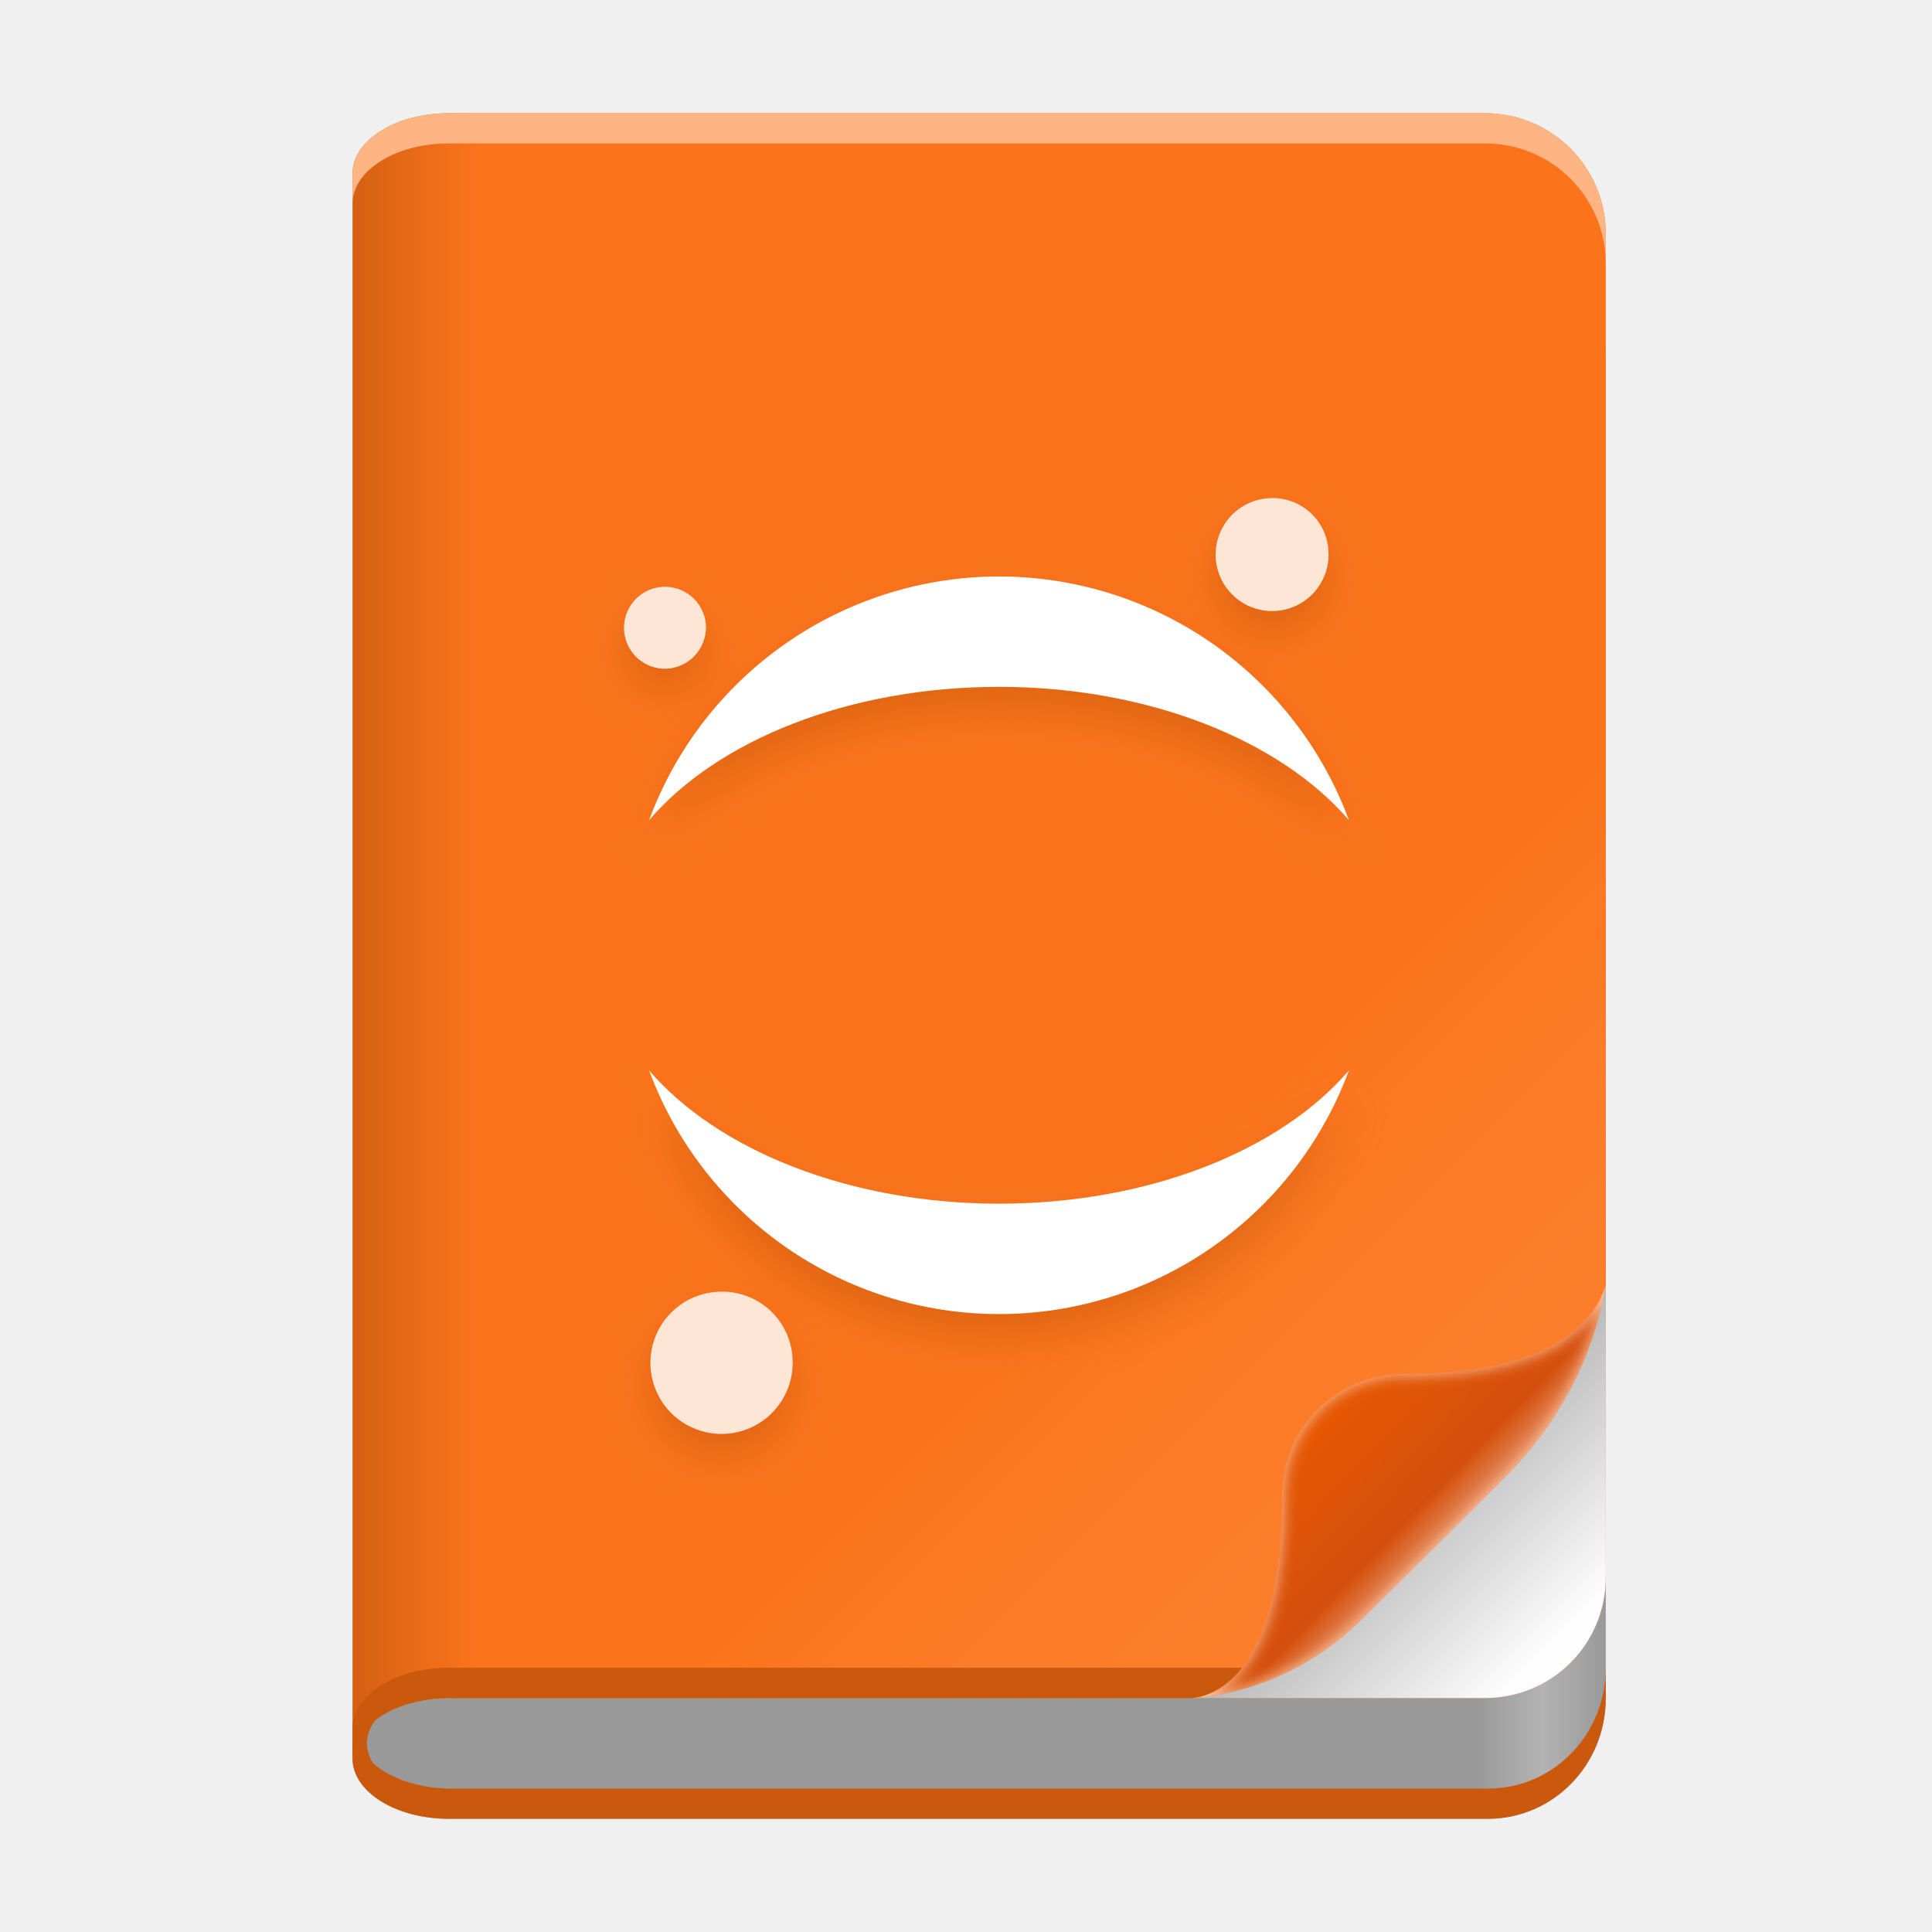
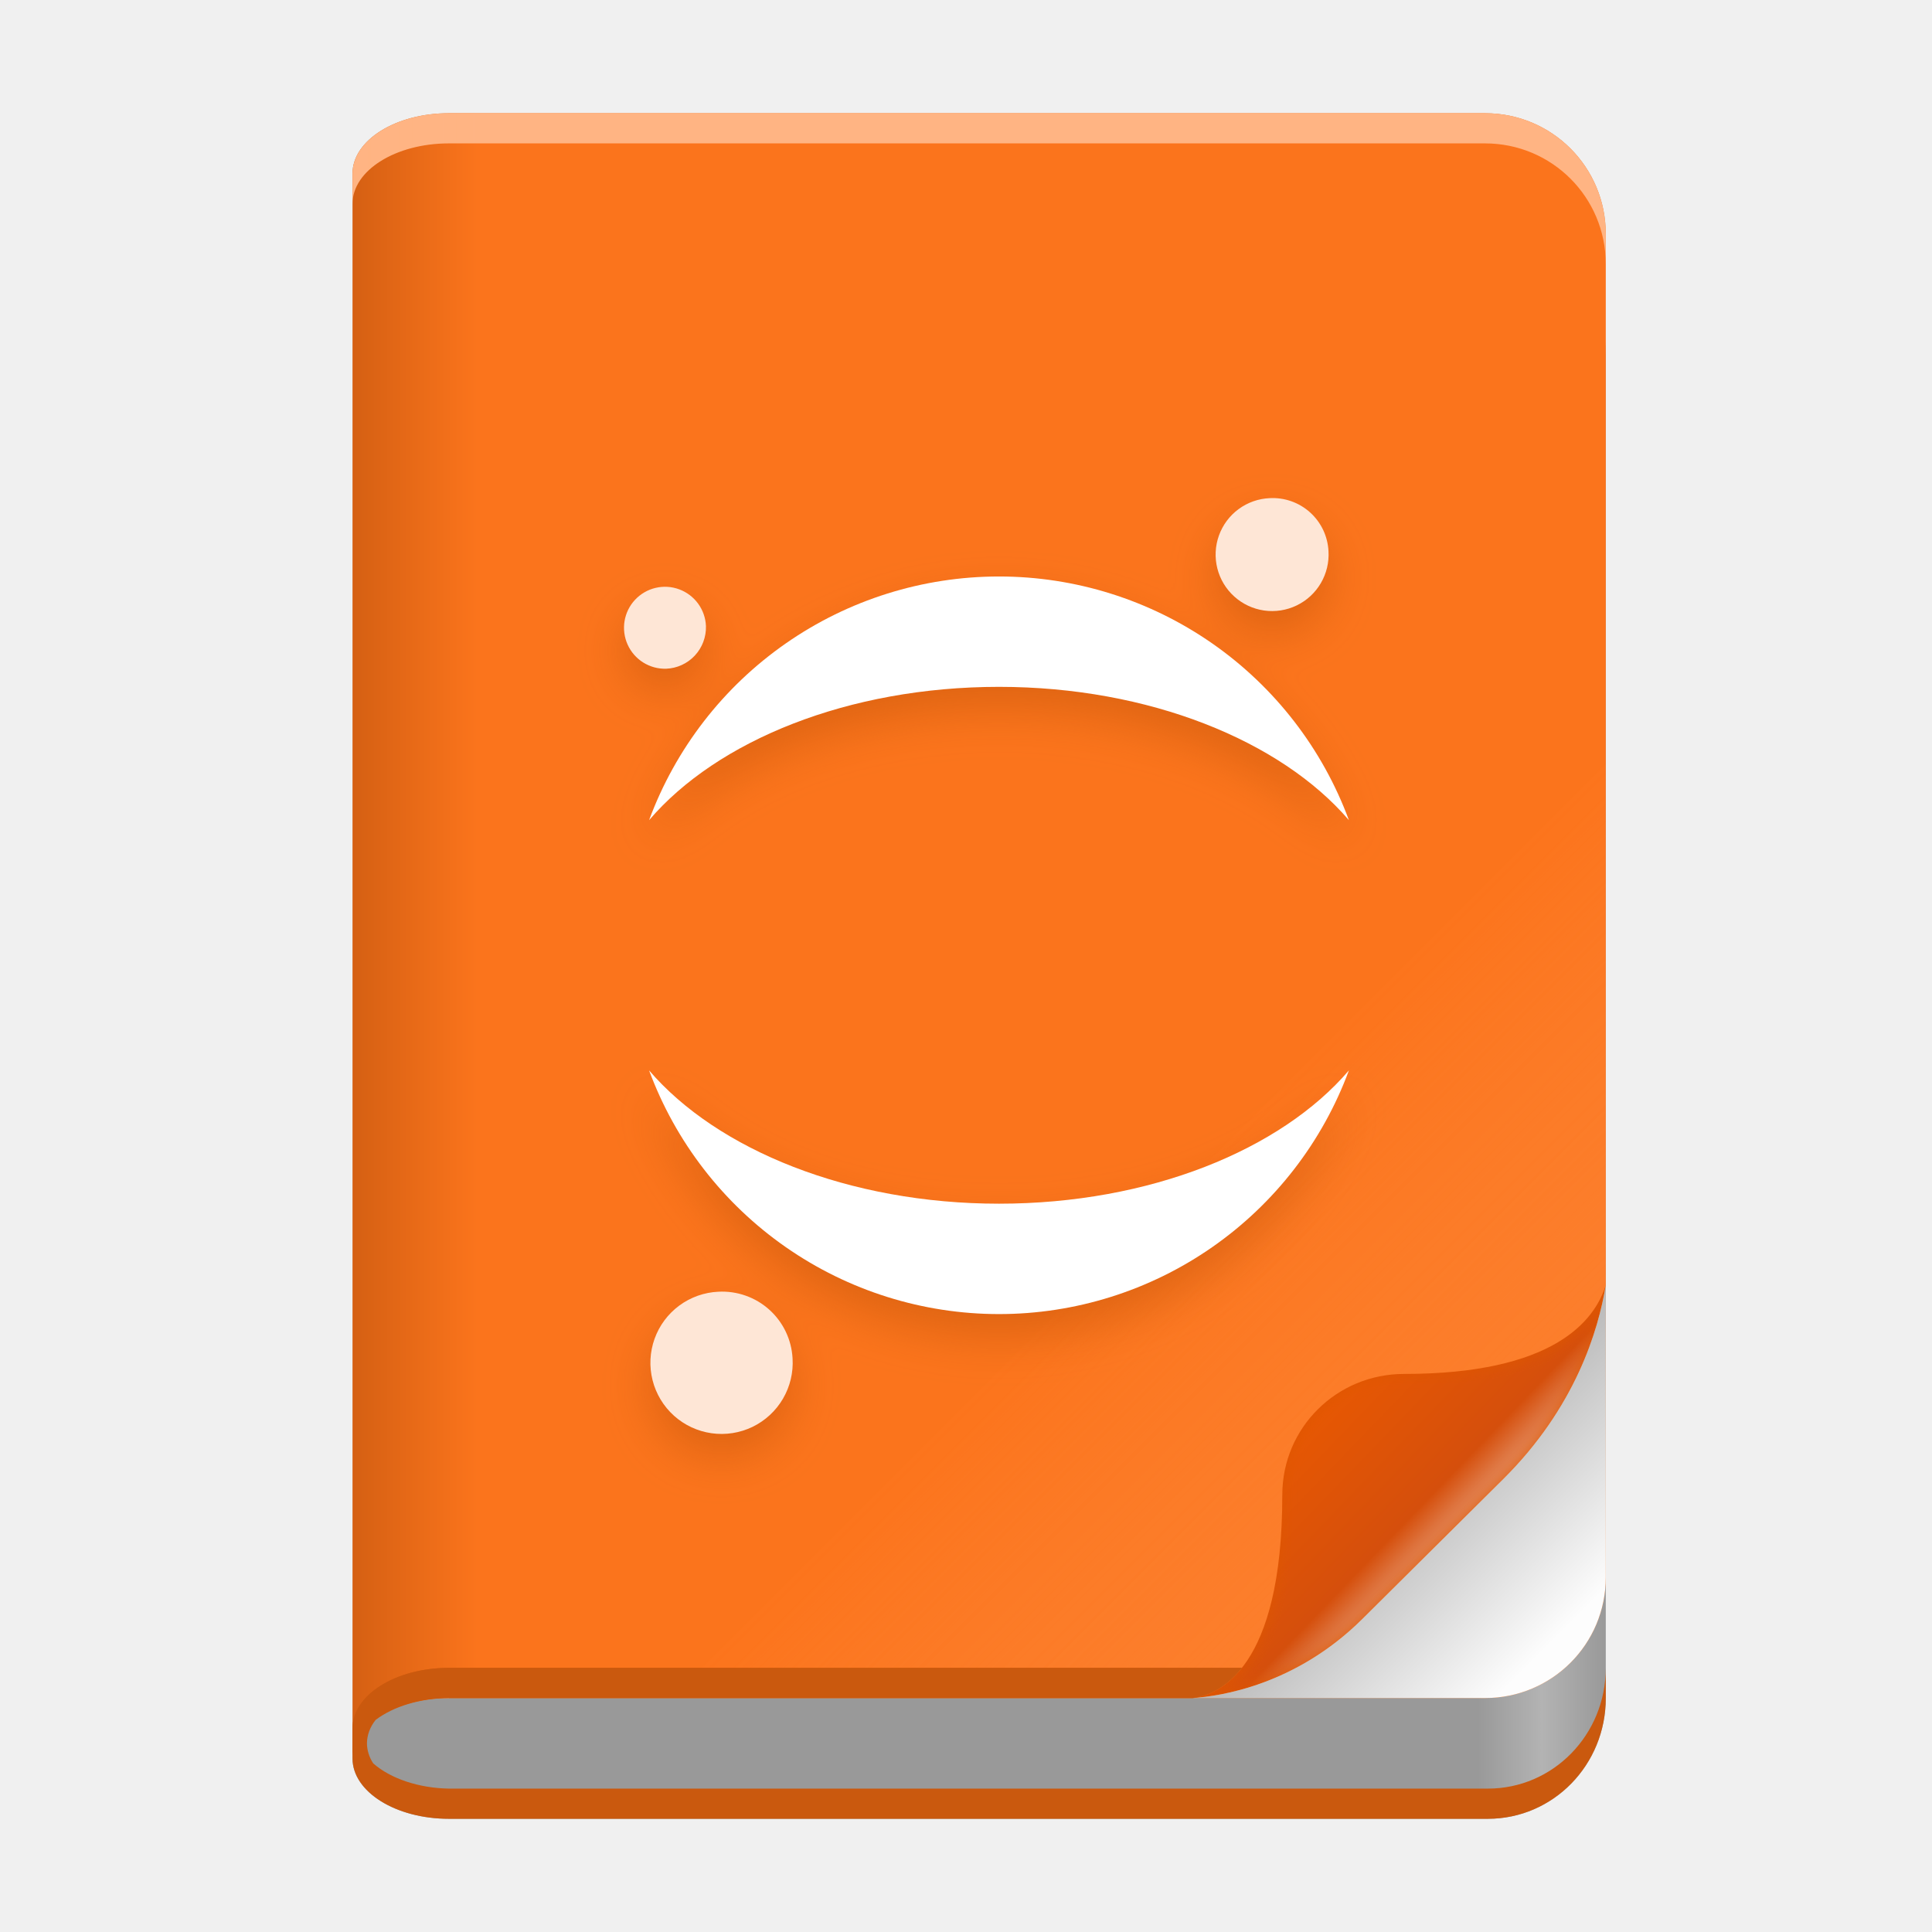
<svg xmlns="http://www.w3.org/2000/svg" xmlns:xlink="http://www.w3.org/1999/xlink" width="128" height="128" viewBox="0 0 128 128" version="1.1" id="svg5" xml:space="preserve">
  <defs id="defs2">
    <linearGradient id="linearGradient43">
      <stop style="stop-color:#aeaeae;stop-opacity:1;" offset="0" id="stop43" />
      <stop style="stop-color:#fdfdfd;stop-opacity:1;" offset="1" id="stop44" />
    </linearGradient>
    <linearGradient id="linearGradient39">
      <stop style="stop-color:#d56013;stop-opacity:1;" offset="0" id="stop39" />
      <stop style="stop-color:#fb741c;stop-opacity:1;" offset="0.1" id="stop41" />
      <stop style="stop-color:#fb741c;stop-opacity:1;" offset="1" id="stop40" />
    </linearGradient>
    <linearGradient id="linearGradient35">
      <stop style="stop-color:#f7b88f;stop-opacity:0;" offset="0" id="stop36" />
      <stop style="stop-color:#f48237;stop-opacity:0.529;" offset="1" id="stop37" />
    </linearGradient>
    <linearGradient id="linearGradient33">
      <stop style="stop-color:#ec5a00;stop-opacity:1;" offset="0" id="stop33" />
      <stop style="stop-color:#d54f0c;stop-opacity:1;" offset="0.614" id="stop35" />
      <stop style="stop-color:#fffefe;stop-opacity:1;" offset="1" id="stop34" />
    </linearGradient>
    <linearGradient y2="236" x2="96" y1="236" x1="32" gradientTransform="translate(604.8168,170.5864)" gradientUnits="userSpaceOnUse" id="linearGradient1099" xlink:href="#linearGradient1036" />
    <linearGradient id="linearGradient1036">
      <stop id="stop1032" offset="0" style="stop-color:#d5d3cf;stop-opacity:1;" />
      <stop id="stop1034" offset="1" style="stop-color:#f6f5f4;stop-opacity:1" />
    </linearGradient>
    <radialGradient r="32" fy="-76" fx="-244" cy="-76" cx="-244" gradientTransform="matrix(0.8833333,0,0,0.8833333,-460.3502,463.1197)" gradientUnits="userSpaceOnUse" id="radialGradient1103" xlink:href="#linearGradient1069" />
    <linearGradient id="linearGradient1069">
      <stop id="stop1065" offset="0" style="stop-color:#d5d3cf;stop-opacity:1" />
      <stop id="stop1067-1" offset="1" style="stop-color:#949390;stop-opacity:1" />
    </linearGradient>
    <linearGradient gradientUnits="userSpaceOnUse" y2="232" x2="64" y1="262.5" x1="64" id="linearGradient1027" xlink:href="#linearGradient1025" gradientTransform="translate(-470.5864,432.8168)" />
    <linearGradient id="linearGradient1025">
      <stop id="stop1021" offset="0" style="stop-color:#9a9996;stop-opacity:1" />
      <stop id="stop1023" offset="1" style="stop-color:#77767b;stop-opacity:1" />
    </linearGradient>
    <clipPath clipPathUnits="userSpaceOnUse" id="clipPath1609-7">
      <path id="path1611-5" d="m 252,116 28,-28 v -8 h -36 v 36 z" style="fill:#e74747;stroke:none;stroke-width:0.25px;stroke-linecap:butt;stroke-linejoin:miter;stroke-opacity:1" />
    </clipPath>
    <linearGradient id="linearGradient8241">
      <stop style="stop-color:#999999;stop-opacity:1" offset="0" id="stop8237" />
      <stop style="stop-color:#999999;stop-opacity:1" offset="0.1" id="stop21746" />
      <stop style="stop-color:#999999;stop-opacity:1" offset="0.9" id="stop21940" />
      <stop style="stop-color:#b3b3b3;stop-opacity:1" offset="0.95" id="stop9351" />
      <stop style="stop-color:#999999;stop-opacity:1" offset="1" id="stop8239" />
    </linearGradient>
    <radialGradient r="32" fy="-76" fx="-244" cy="-76" cx="-244" gradientTransform="matrix(0.8833333,0,0,0.8833333,-460.3502,463.1197)" gradientUnits="userSpaceOnUse" id="radialGradient1103-5" xlink:href="#linearGradient1069" />
    <clipPath clipPathUnits="userSpaceOnUse" id="clipPath1609-7-7">
      <path id="path1611-5-0" d="m 252,116 28,-28 v -8 h -36 v 36 z" style="fill:#e74747;stroke:none;stroke-width:0.25px;stroke-linecap:butt;stroke-linejoin:miter;stroke-opacity:1" />
    </clipPath>
    <clipPath clipPathUnits="userSpaceOnUse" id="clipPath744">
      <rect style="fill:#1e88e5;fill-opacity:1;stroke-width:0.265" id="rect746" width="541.867" height="541.867" x="0" y="1.5987212e-14" rx="79.375" ry="79.375" />
    </clipPath>
    <clipPath clipPathUnits="userSpaceOnUse" id="clipPath62">
      <rect style="fill:#1e88e5;fill-opacity:1;stroke-width:0.265" id="rect64" width="541.867" height="541.867" x="2.2507105e-05" y="-0.422" rx="79.375" ry="79.375" />
    </clipPath>
    <linearGradient xlink:href="#linearGradient8241" id="linearGradient8243" x1="11.5" y1="120.5" x2="116.5" y2="120.5" gradientUnits="userSpaceOnUse" gradientTransform="matrix(0.8073687,0,0,1,12.3284,0)" />
    <radialGradient r="32" fy="-76" fx="-244" cy="-76" cx="-244" gradientTransform="matrix(0.8833333,0,0,0.8833333,-460.3502,463.1197)" gradientUnits="userSpaceOnUse" id="radialGradient1103-6" xlink:href="#linearGradient1069" />
    <clipPath clipPathUnits="userSpaceOnUse" id="clipPath1609-7-2">
      <path id="path1611-5-3" d="m 252,116 28,-28 v -8 h -36 v 36 z" style="fill:#e74747;stroke:none;stroke-width:0.25px;stroke-linecap:butt;stroke-linejoin:miter;stroke-opacity:1" />
    </clipPath>
    <clipPath clipPathUnits="userSpaceOnUse" id="clipPath966">
      <rect style="fill:#999999;fill-opacity:1;stroke-width:0.265" id="rect968" width="541.867" height="541.867" x="0" y="-2.8421709e-14" rx="79.375" ry="79.375" />
    </clipPath>
    <clipPath clipPathUnits="userSpaceOnUse" id="clipPath402">
      <rect style="fill:#999999;fill-opacity:1;stroke-width:0.265" id="rect404" width="541.867" height="541.867" x="1.5908203e-05" y="1.5908203e-05" rx="79.375" ry="79.375" />
    </clipPath>
    <clipPath clipPathUnits="userSpaceOnUse" id="clipPath2739">
      <rect style="fill:#999999;fill-opacity:1;stroke-width:0.265" id="rect2741" width="541.867" height="541.867" x="-7.8515623e-06" y="1.863" rx="79.375" ry="79.375" />
    </clipPath>
    <path id="path0_fill" d="M 1.745 5.475C 1.745 7.033 1.62 7.541 1.3 7.915C 0.943 8.236 0.48 8.414 0 8.413L 0.125 9.304C 0.869 9.314 1.591 9.051 2.155 8.565C 2.458 8.195 2.683 7.768 2.818 7.309C 2.953 6.85 2.993 6.369 2.938 5.894L 2.938 0L 1.745 0L 1.745 5.44L 1.745 5.475Z" />
    <path id="path1_fill" d="M 5.502 4.763C 5.502 5.431 5.502 6.027 5.555 6.544L 4.496 6.544L 4.425 5.484C 4.203 5.859 3.886 6.169 3.506 6.381C 3.126 6.594 2.697 6.702 2.261 6.695C 1.229 6.695 0 6.134 0 3.846L 0 0.045L 1.193 0.045L 1.193 3.606C 1.193 4.843 1.576 5.671 2.653 5.671C 2.875 5.674 3.095 5.632 3.3 5.548C 3.505 5.464 3.691 5.34 3.848 5.184C 4.005 5.027 4.129 4.84 4.213 4.635C 4.296 4.43 4.338 4.21 4.336 3.989L 4.336 0L 5.529 0L 5.529 4.727L 5.502 4.763Z" />
    <path id="path2_fill" d="M 0.053 2.273C 0.053 1.445 0.053 0.768 0 0.154L 1.068 0.154L 1.122 1.267C 1.36 0.865 1.702 0.535 2.113 0.312C 2.524 0.089 2.988 -0.018 3.454 0.002C 5.039 0.002 6.232 1.329 6.232 3.305C 6.232 5.638 4.799 6.795 3.25 6.795C 2.853 6.813 2.459 6.728 2.105 6.549C 1.751 6.369 1.449 6.102 1.229 5.772L 1.229 5.772L 1.229 9.333L 0.053 9.333L 0.053 2.299L 0.053 2.273ZM 1.229 4.009C 1.232 4.17 1.25 4.331 1.282 4.489C 1.383 4.885 1.613 5.235 1.935 5.485C 2.258 5.735 2.655 5.87 3.063 5.869C 4.318 5.869 5.057 4.846 5.057 3.359C 5.057 2.059 4.362 0.946 3.107 0.946C 2.61 0.987 2.145 1.207 1.8 1.566C 1.454 1.925 1.251 2.398 1.229 2.896L 1.229 4.009Z" />
    <path id="path3_fill" d="M 1.318 0.018L 2.751 3.855C 2.902 4.282 3.063 4.799 3.169 5.182C 3.294 4.79 3.428 4.291 3.588 3.828L 4.888 0.018L 6.143 0.018L 4.362 4.647C 3.472 6.873 2.929 8.022 2.11 8.716C 1.697 9.093 1.194 9.357 0.65 9.482L 0.356 8.485C 0.737 8.359 1.09 8.163 1.398 7.906C 1.832 7.552 2.177 7.1 2.404 6.588C 2.452 6.499 2.486 6.403 2.502 6.303C 2.492 6.196 2.465 6.091 2.422 5.992L 0 0L 1.3 0L 1.318 0.018Z" />
    <path id="path4_fill" d="M 2.19 0L 2.19 1.87L 3.9 1.87L 3.9 2.76L 2.19 2.76L 2.19 6.268C 2.19 7.069 2.422 7.532 3.08 7.532C 3.314 7.536 3.548 7.509 3.775 7.452L 3.828 8.342C 3.488 8.46 3.129 8.514 2.769 8.502C 2.53 8.517 2.292 8.48 2.069 8.394C 1.846 8.308 1.644 8.175 1.478 8.004C 1.115 7.519 0.95 6.914 1.015 6.312L 1.015 2.751L 0 2.751L 0 1.861L 1.033 1.861L 1.033 0.276L 2.19 0Z" />
    <path id="path5_fill" d="M 1.177 3.579C 1.153 3.881 1.195 4.185 1.299 4.469C 1.404 4.753 1.569 5.011 1.783 5.225C 1.997 5.44 2.256 5.605 2.54 5.709C 2.824 5.814 3.128 5.856 3.43 5.831C 4.04 5.845 4.647 5.73 5.21 5.493L 5.415 6.383C 4.724 6.668 3.981 6.805 3.234 6.784C 2.798 6.814 2.361 6.749 1.953 6.594C 1.545 6.439 1.175 6.198 0.869 5.887C 0.563 5.576 0.328 5.202 0.18 4.791C 0.031 4.381 -0.026 3.943 0.011 3.508C 0.011 1.549 1.177 0 3.082 0C 5.219 0 5.753 1.87 5.753 3.063C 5.765 3.246 5.765 3.431 5.753 3.615L 1.15 3.615L 1.177 3.579ZM 4.667 2.689C 4.701 2.451 4.684 2.208 4.617 1.977C 4.55 1.746 4.434 1.533 4.277 1.35C 4.12 1.168 3.926 1.022 3.707 0.921C 3.489 0.82 3.252 0.767 3.011 0.766C 2.522 0.801 2.064 1.018 1.726 1.374C 1.388 1.729 1.196 2.198 1.186 2.689L 4.667 2.689Z" />
    <path id="path6_fill" d="M 0.053 2.192C 0.053 1.427 0.053 0.768 0 0.162L 1.068 0.162L 1.068 1.436L 1.122 1.436C 1.234 1.043 1.466 0.694 1.785 0.439C 2.104 0.184 2.494 0.034 2.902 0.011C 3.015 -0.004 3.128 -0.004 3.241 0.011L 3.241 1.124C 3.105 1.108 2.967 1.108 2.831 1.124C 2.427 1.14 2.042 1.302 1.749 1.58C 1.456 1.859 1.274 2.235 1.238 2.637C 1.204 2.82 1.186 3.004 1.184 3.189L 1.184 6.653L 0.009 6.653L 0.009 2.201L 0.053 2.192Z" />
    <path id="path7_fill" d="M 6.031 2.836C 6.067 3.434 5.925 4.029 5.622 4.546C 5.319 5.063 4.869 5.478 4.329 5.738C 3.789 5.999 3.184 6.092 2.591 6.008C 1.998 5.923 1.443 5.663 0.998 5.262C 0.553 4.861 0.237 4.337 0.091 3.755C -0.055 3.174 -0.025 2.563 0.178 1.999C 0.381 1.435 0.747 0.944 1.229 0.589C 1.712 0.234 2.289 0.03 2.888 0.005C 3.28 -0.017 3.673 0.039 4.044 0.17C 4.415 0.301 4.756 0.503 5.048 0.767C 5.34 1.03 5.577 1.348 5.746 1.703C 5.914 2.058 6.011 2.443 6.031 2.836L 6.031 2.836Z" />
    <path id="path8_fill" d="M 18.696 7.122C 10.684 7.122 3.641 4.247 0 0C 1.413 3.82 3.962 7.116 7.305 9.444C 10.647 11.772 14.623 13.02 18.696 13.02C 22.77 13.02 26.745 11.772 30.088 9.444C 33.43 7.116 35.98 3.82 37.392 4.0486e-13C 33.76 4.247 26.744 7.122 18.696 7.122Z" />
    <path id="path9_fill" d="M 18.696 5.897C 26.709 5.897 33.751 8.773 37.392 13.02C 35.98 9.199 33.43 5.903 30.088 3.576C 26.745 1.248 22.77 4.0486e-13 18.696 0C 14.623 4.0486e-13 10.647 1.248 7.305 3.576C 3.962 5.903 1.413 9.199 0 13.02C 3.641 8.764 10.648 5.897 18.696 5.897Z" />
    <path id="path10_fill" d="M 7.596 3.567C 7.643 4.32 7.464 5.07 7.083 5.722C 6.703 6.373 6.136 6.897 5.457 7.226C 4.777 7.554 4.015 7.673 3.268 7.567C 2.52 7.461 1.822 7.135 1.26 6.631C 0.699 6.126 0.3 5.466 0.116 4.734C -0.069 4.002 -0.032 3.232 0.223 2.521C 0.477 1.81 0.938 1.192 1.545 0.744C 2.153 0.296 2.88 0.039 3.634 0.005C 4.128 -0.021 4.622 0.05 5.089 0.215C 5.555 0.379 5.985 0.634 6.353 0.965C 6.721 1.296 7.02 1.696 7.233 2.142C 7.446 2.589 7.57 3.073 7.596 3.567L 7.596 3.567Z" />
    <path id="path11_fill" d="M 2.251 4.379C 1.819 4.391 1.393 4.275 1.027 4.046C 0.661 3.817 0.371 3.484 0.194 3.091C 0.016 2.697 -0.041 2.259 0.029 1.833C 0.1 1.407 0.294 1.011 0.589 0.696C 0.884 0.38 1.266 0.158 1.686 0.059C 2.106 -0.041 2.546 -0.014 2.951 0.137C 3.356 0.287 3.708 0.553 3.962 0.903C 4.216 1.252 4.361 1.669 4.378 2.1C 4.395 2.684 4.181 3.25 3.783 3.677C 3.385 4.104 2.834 4.356 2.251 4.379Z" />
    <linearGradient xlink:href="#linearGradient33" id="linearGradient34" x1="86.181" y1="90.712" x2="100.284" y2="104.284" gradientUnits="userSpaceOnUse" />
    <linearGradient xlink:href="#linearGradient35" id="linearGradient38" gradientUnits="userSpaceOnUse" x1="75.788" y1="80.776" x2="113.199" y2="118.188" />
    <linearGradient xlink:href="#linearGradient39" id="linearGradient40" x1="23.355" y1="62" x2="106.387" y2="62" gradientUnits="userSpaceOnUse" />
    <linearGradient xlink:href="#linearGradient43" id="linearGradient44" x1="91.08" y1="97.632" x2="102.542" y2="109.094" gradientUnits="userSpaceOnUse" />
    <filter style="color-interpolation-filters:sRGB;" id="filter89" x="-0.044" y="-0.044" width="1.088" height="1.088">
-       <feFlood result="flood" in="SourceGraphic" flood-opacity="1" flood-color="rgb(255,200,165)" id="feFlood88" />
+       <feFlood result="flood" in="SourceGraphic" flood-opacity="1" flood-color="rgb(222,86,0)" id="feFlood88" />
      <feGaussianBlur result="blur" in="SourceGraphic" stdDeviation="0.5" id="feGaussianBlur88" />
      <feOffset result="offset" in="blur" dx="0" dy="0" id="feOffset88" />
      <feComposite result="comp1" operator="out" in="flood" in2="offset" id="feComposite88" />
      <feComposite result="comp2" operator="atop" in="comp1" in2="SourceGraphic" id="feComposite89" />
    </filter>
    <filter style="color-interpolation-filters:sRGB;" id="filter119" x="-0.075" y="-0.058" width="1.15" height="1.14">
      <feFlood result="flood" in="SourceGraphic" flood-opacity="0.349" flood-color="rgb(173,73,0)" id="feFlood118" />
      <feGaussianBlur result="blur" in="SourceGraphic" stdDeviation="1.5" id="feGaussianBlur118" />
      <feOffset result="offset" in="blur" dx="0" dy="1.5" id="feOffset118" />
      <feComposite result="comp1" operator="in" in="flood" in2="offset" id="feComposite118" />
      <feComposite result="comp2" operator="over" in="SourceGraphic" in2="comp1" id="feComposite119" />
    </filter>
  </defs>
  <g id="layer2">
    <path id="rect440" style="fill:url(#linearGradient8243);fill-opacity:1;stroke-width:0.899" d="M 29.742 15.5 L 29.742 112.5 A 6.386 4 0 0 0 23.355 116.5 A 6.386 4 0 0 0 29.742 120.5 L 98.576 120.5 C 102.904 120.5 106.387 116.932 106.387 112.5 L 106.387 23.5 C 106.387 19.068 102.904 15.5 98.576 15.5 L 29.742 15.5 z " />
    <path id="ellipse17" style="fill:url(#linearGradient40);fill-opacity:1;fill-rule:evenodd;stroke-width:6.318;stroke-linecap:square;paint-order:stroke markers fill" d="M 29.742 7.5 A 6.386 4 0 0 0 23.355 11.5 L 23.355 116.5 A 6.386 4 0 0 1 29.742 112.5 L 98.387 112.5 C 102.819 112.5 106.387 108.932 106.387 104.5 L 106.387 15.5 C 106.387 11.068 102.819 7.5 98.387 7.5 L 29.742 7.5 z " />
    <path id="path38" style="mix-blend-mode:luminosity;fill:url(#linearGradient38);fill-opacity:1;fill-rule:evenodd;stroke-width:6.318;stroke-linecap:square;paint-order:stroke markers fill" d="m 29.742,7.5 a 6.386,4 0 0 0 -6.387,4 v 105 a 6.386,4 0 0 1 6.387,-4 h 68.645 c 4.432,0 8,-3.568 8,-8 v -89 c 0,-4.432 -3.568,-8 -8,-8 z" />
    <path id="path2" style="fill:url(#linearGradient34);fill-rule:evenodd;stroke-width:5.022;stroke-linecap:square;paint-order:stroke markers fill;fill-opacity:1;filter:url(#filter89)" d="m 106.387,85.139 c -0.745,2.413 -3.52,5.888 -13.366,5.888 -4.468,0 -8.065,3.571 -8.065,8.007 0,11.555 -4.223,13.25 -5.938,13.467 1.827,-0.119 6.82,-0.852 11.239,-5.239 l 9.333,-9.266 c 4.784,-4.75 6.312,-9.855 6.797,-12.857 z" />
    <g id="g1" style="filter:url(#filter119)">
      <g id="g8" style="mix-blend-mode:normal;fill:#fee6d6;fill-opacity:1" transform="matrix(1.239977,0,0,1.239977,-1994.539,-3009.521)">
        <g id="path16 fill" style="mix-blend-mode:normal;fill:#fee6d6;fill-opacity:1">
          <use xlink:href="#path7_fill" transform="translate(1673.48,2453.69)" fill="#767677" style="mix-blend-mode:normal;fill:#fee6d6;fill-opacity:1" id="use8" />
        </g>
      </g>
      <g id="g9" style="mix-blend-mode:normal;fill:#ffffff;fill-opacity:1" transform="matrix(1.239977,0,0,1.239977,-1994.539,-3009.521)">
        <g id="path17 fill" style="mix-blend-mode:normal;fill:#ffffff;fill-opacity:1">
          <use xlink:href="#path8_fill" transform="translate(1643.21,2484.27)" fill="#f37726" style="mix-blend-mode:normal;fill:#ffffff;fill-opacity:1" id="use9" />
        </g>
      </g>
      <g id="g10" style="mix-blend-mode:normal;fill:#ffffff;fill-opacity:1" transform="matrix(1.239977,0,0,1.239977,-1994.539,-3009.521)">
        <g id="path18 fill" style="mix-blend-mode:normal;fill:#ffffff;fill-opacity:1">
          <use xlink:href="#path9_fill" transform="translate(1643.21,2457.88)" fill="#f37726" style="mix-blend-mode:normal;fill:#ffffff;fill-opacity:1" id="use10" />
        </g>
      </g>
      <g id="g11" style="mix-blend-mode:normal;fill:#fee6d6;fill-opacity:1" transform="matrix(1.239977,0,0,1.239977,-1994.539,-3009.521)">
        <g id="path19 fill" style="mix-blend-mode:normal;fill:#fee6d6;fill-opacity:1">
          <use xlink:href="#path10_fill" transform="translate(1643.28,2496.09)" fill="#9e9e9e" style="mix-blend-mode:normal;fill:#fee6d6;fill-opacity:1" id="use11" />
        </g>
      </g>
      <g id="g12" style="mix-blend-mode:normal;fill:#fee6d6;fill-opacity:1" transform="matrix(1.239977,0,0,1.239977,-1994.539,-3009.521)">
        <g id="path20 fill" style="mix-blend-mode:normal;fill:#fee6d6;fill-opacity:1">
          <use xlink:href="#path11_fill" transform="translate(1641.87,2458.43)" fill="#616262" style="mix-blend-mode:normal;fill:#fee6d6;fill-opacity:1" id="use12" />
        </g>
      </g>
    </g>
    <path style="fill:url(#linearGradient44);fill-opacity:1;fill-rule:evenodd;stroke-width:5;stroke-linecap:square;paint-order:stroke markers fill" d="m 106.387,85.139 c -0.485,3.001 -2.012,8.108 -6.797,12.857 l -9.334,9.266 c -4.419,4.387 -9.412,5.119 -11.238,5.238 h 19.369 c 4.432,0 8,-3.568 8,-8 z" id="path18" />
    <path id="path22" style="fill:#d85d0c;fill-opacity:1;fill-rule:evenodd;stroke-width:6.318;stroke-linecap:square;paint-order:stroke markers fill" d="M 29.742 110.5 A 6.386 4 0 0 0 23.355 114.5 L 23.355 116.5 A 6.386 4 0 0 1 29.742 112.5 L 79.018 112.5 C 79.797 112.402 81.092 111.994 82.275 110.5 L 29.742 110.5 z M 81.859 112.035 C 81.816 112.046 81.773 112.058 81.73 112.068 C 81.773 112.058 81.816 112.046 81.859 112.035 z M 80.256 112.361 C 80.211 112.368 80.169 112.375 80.125 112.381 C 80.171 112.374 80.209 112.369 80.256 112.361 z " />
    <path id="path25" style="fill:#ca590e;fill-opacity:1;stroke-width:0.899" d="M 29.742 110.5 A 6.386 4 0 0 0 23.355 114.5 L 23.355 116.5 A 6.386 4 0 0 1 23.455 116.021 A 6.386 4 0 0 1 23.674 115.5 A 6.386 4 0 0 0 23.355 116.5 A 6.386 4 0 0 0 29.742 120.5 L 98.576 120.5 C 102.904 120.5 106.387 116.932 106.387 112.5 L 106.387 110.5 C 106.387 114.932 102.904 118.5 98.576 118.5 L 29.742 118.5 A 6.386 4 0 0 1 24.725 116.826 A 3.917 3 0 0 1 24.312 115.5 A 3.917 3 0 0 1 24.887 113.949 A 6.386 4 0 0 1 29.742 112.5 L 79.018 112.5 C 79.797 112.402 81.092 111.994 82.275 110.5 L 29.742 110.5 z M 81.859 112.035 C 81.816 112.046 81.773 112.058 81.73 112.068 C 81.773 112.058 81.816 112.046 81.859 112.035 z M 80.256 112.361 C 80.211 112.368 80.169 112.375 80.125 112.381 C 80.171 112.374 80.209 112.369 80.256 112.361 z M 24.277 114.445 A 6.386 4 0 0 0 24.178 114.549 A 6.386 4 0 0 1 24.277 114.445 z M 23.58 115.451 A 6.386 4 0 0 0 23.568 115.48 A 6.386 4 0 0 1 23.58 115.451 z M 24.215 116.346 A 6.386 4 0 0 0 24.441 116.588 A 6.386 4 0 0 1 24.215 116.346 z " />
    <path id="path41" style="mix-blend-mode:luminosity;fill:#ffb483;fill-opacity:1;fill-rule:evenodd;stroke-width:6.318;stroke-linecap:square;paint-order:stroke markers fill" d="M 29.742 7.5 A 6.386 4 0 0 0 23.355 11.5 L 23.355 13.5 A 6.386 4 0 0 1 29.742 9.5 L 98.387 9.5 C 102.819 9.5 106.387 13.068 106.387 17.5 L 106.387 15.5 C 106.387 11.068 102.819 7.5 98.387 7.5 L 29.742 7.5 z " />
  </g>
</svg>
